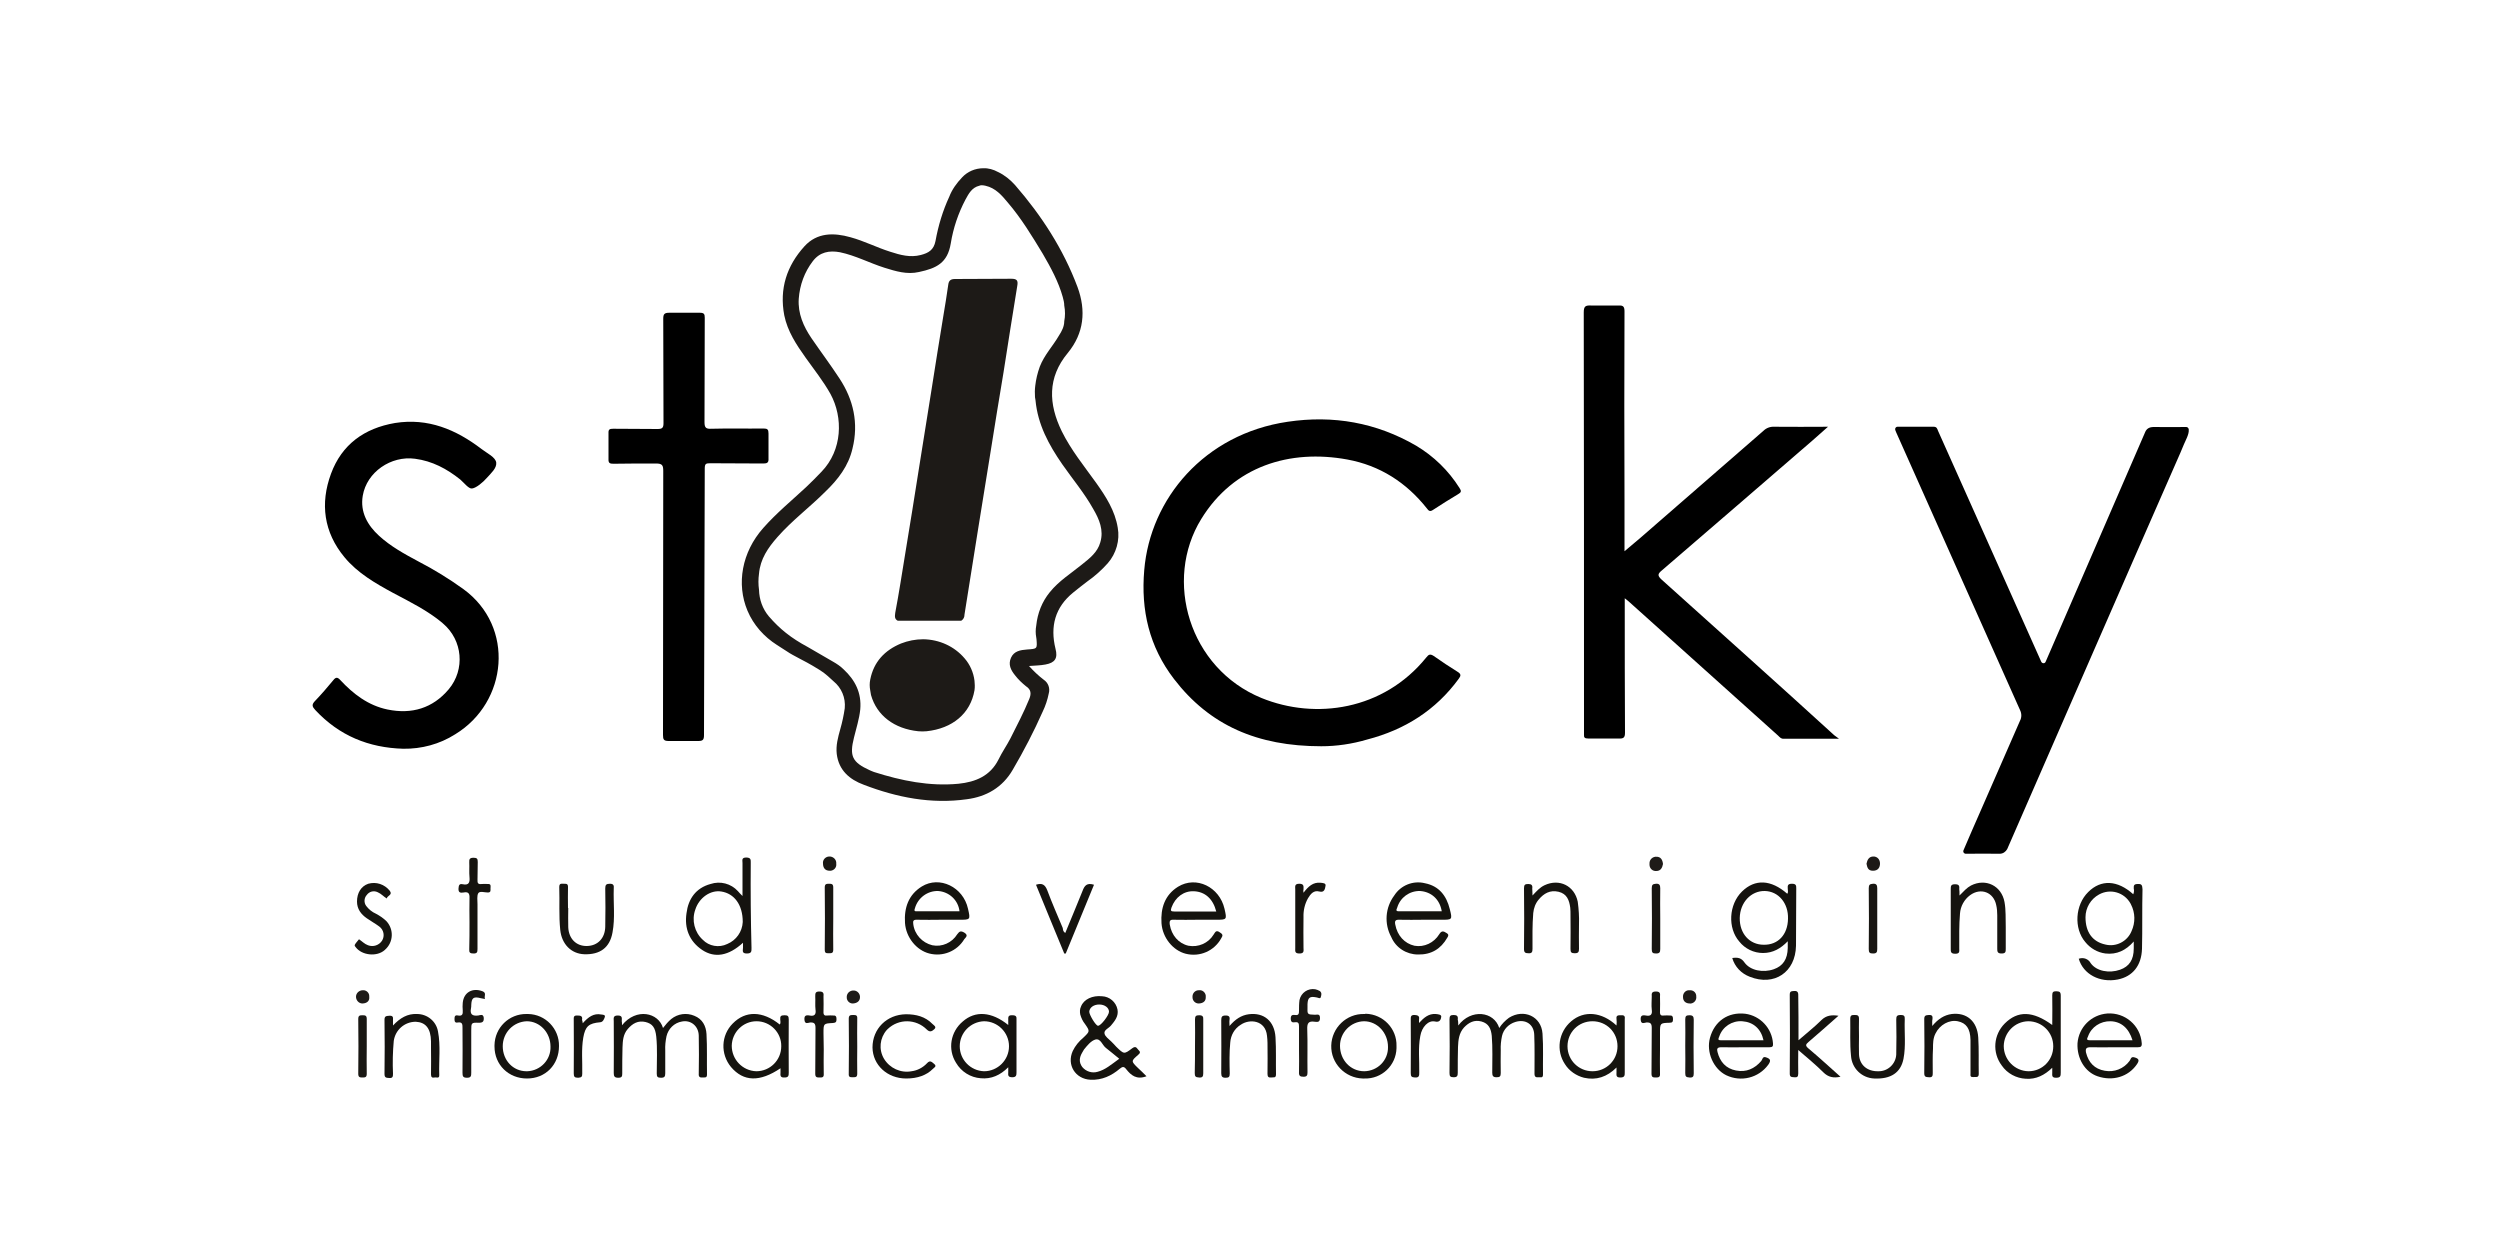
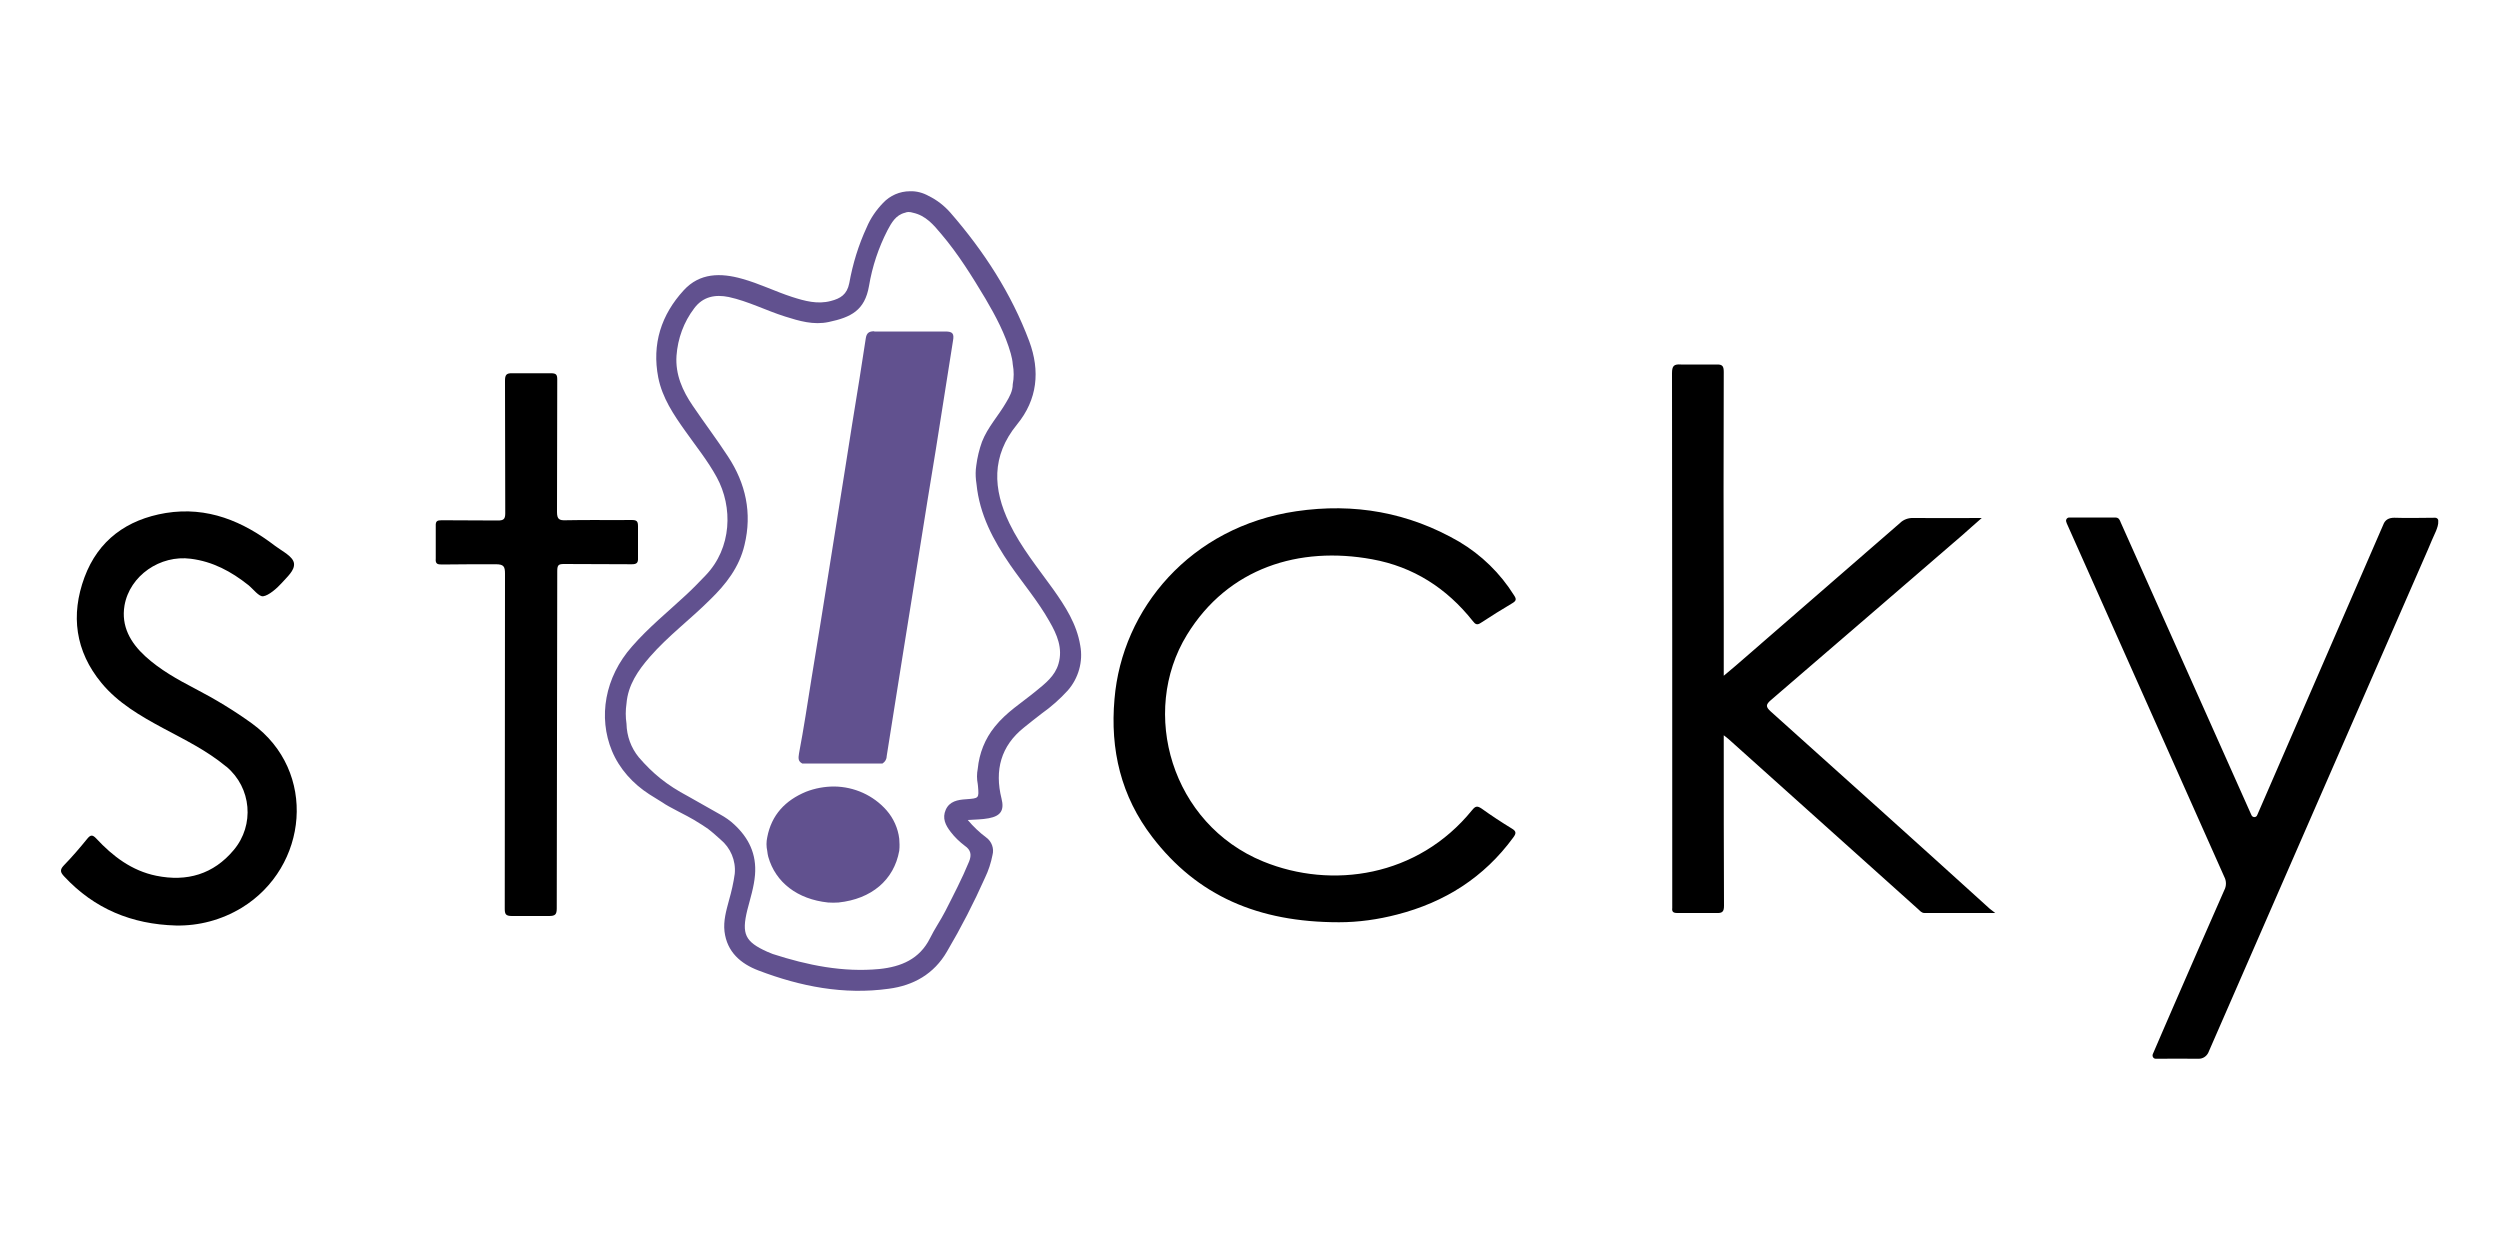
- <svg xmlns="http://www.w3.org/2000/svg" enable-background="new 0 0 1000 500" version="1.1" viewBox="0 0 1e3 500">
-   <path fill="#14120E" d="m716.8 353.5c-1.7 0-1.8 0.7-1.7 2 0 0.6 0.3 1.4-0.2 2-6.5-5.7-12.9-6-18.1-0.9-5.3 5.2-5.8 14.6-1.1 20 2.3 2.9 5.8 4.6 9.5 4.6 4 0 7.1-1.8 9.9-4.7v2.7c-0.1 4.5-1.9 7.2-5.6 8.5-4.3 1.5-9.4 0.5-11.7-2.7-1.3-1.9-2.7-2.1-4.9-1.8 1 3.5 3.6 6.2 7 7.5 9.8 3.9 18.3-1.8 18.5-12.4 0.1-7.7 0-15.3 0.1-22.9 0-1.1 0-1.9-1.7-1.9zm-11.3 24.4c-5.7 0-9.7-4.5-9.6-10.7s4.5-10.9 10-10.8 9.5 4.9 9.3 11.1c-0.1 6.4-4 10.5-9.7 10.4z" />
-   <path fill="#14130E" d="m855.1 353.6c-1.4 0-1.7 0.5-1.6 1.8 0.2 0.8 0.1 1.6-0.2 2.3-6.3-5.7-12.9-6-18-0.9-5.3 5.2-5.8 14.6-1.2 20 2 2.5 4.9 4.2 8.1 4.6 4.5 0.5 8.1-1.2 11.3-4.8v2.8c0 4.5-1.8 7.2-5.5 8.5-4.3 1.5-9.4 0.6-11.7-2.6-0.9-1.7-2.9-2.5-4.8-1.8 1.8 6.2 8.4 9.7 15.6 8.3 6-1.2 9.5-5.6 9.7-12.3 0.2-8 0-15.9 0.2-23.8-0.1-1.6-0.3-2.2-1.9-2.1zm-2.5 18.9c-1.7 4.1-6.2 6.4-10.5 5.3-5-1.1-7.9-4.8-7.9-10.9 0-3.8 2.1-7.3 5.4-9.1 4.5-2.5 10.1-0.9 12.6 3.6 0.1 0.1 0.1 0.3 0.2 0.4 1.7 3.3 1.8 7.2 0.2 10.7z" />
-   <path fill="#15130E" d="m455.2 427.2c-2.8-2.7-2.8-2.8 0-5.2 1-0.8 1-1.3 0.1-2.1-0.6-0.6-0.9-1.7-2.4-0.6-3.3 2.5-3.3 2.4-6.4-0.6-0.6-0.7-1.3-1.4-2-2.1-1-1-2.5-2-2.7-3.2-0.3-1.4 1.7-2.1 2.6-3.2 1.5-1.8 3.1-3.7 2.6-6.4-0.6-3-3.2-5.2-6.2-5.3-3.8-0.4-7.3 1.2-8.4 4.1-0.5 1-0.5 2.2-0.3 3.2 0.4 1.4 1 2.7 1.9 3.8 2 2.9 2 2.9-0.6 5.4-1.8 1.5-3.3 3.3-4.3 5.4-2.5 5.5 1 11.2 7.1 11.5 4.6 0.2 8.4-1.6 11.7-4.4 1.1-0.9 1.7-1 2.6 0.2 1.9 2.4 4.1 4.3 8.1 2.8-1.1-1.2-2.3-2.2-3.4-3.3zm-15.5-25.4c2.2 0 3.9 1.3 3.9 2.9 0 1.4-3.3 5.7-4.4 5.6-0.9 0-3.5-4.4-3.5-5.6 0.1-1.7 1.8-2.9 4-2.9zm-0.6 26.9c-2.3 0.7-4.7-0.1-6.2-1.9-1.4-1.9-1.2-3.8 0-5.8 0.3-0.4 0.4-0.8 0.7-1.2 1.3-1.6 2.8-3.5 4.6-4 2.1-0.5 2.7 2.3 4.2 3.4 1.7 1.3 3.3 2.7 5.3 4.3-3.3 2.4-5.6 4.4-8.6 5.2z" />
-   <path fill="#15130F" d="m300.3 345.2c0-1.3 0.1-2.1-1.7-2.2-2.1 0-1.6 1.1-1.6 2.2v13.2c-0.9-0.9-1.4-1.4-1.8-1.9-2.8-3.1-7.1-4.2-11-2.9-5.9 1.6-8.9 6-9.6 11.7-0.9 6 1.1 11.2 6.3 14.7 5 3.3 10.5 2.4 16.3-2.9v2c0 1-0.6 2.3 1.5 2.3 2 0 1.9-0.9 1.9-2.3-0.3-11.3-0.4-22.6-0.3-33.9zm-9.4 32.4c-3.3 1.6-7.3 0.9-9.8-1.7-3.3-3-4.5-7.8-3-12 1.5-4.8 6.1-8 10.4-7.3 5.2 0.8 8.6 5.3 8.6 12.2-0.2 3.9-2.6 7.3-6.2 8.8z" />
-   <path fill="#14130E" d="m583.3 410.2c5.1-6.8 14.3-5.7 16.4 1 1-1.6 2.4-3 3.9-4.1 5.9-3.7 12.9-0.6 13.4 6.3 0.4 5.5 0.1 11 0.2 16.4 0 1.6-1 1-1.8 1.1-1 0.1-1.6-0.1-1.6-1.4 0-5.2 0.1-10.3-0.1-15.5-0.1-4.3-3.5-6.5-7.6-5.2-2.6 0.8-4.7 2.9-5.3 5.6-0.4 1.9-0.6 3.8-0.5 5.7 0 3-0.1 6 0 9.1 0 1.4-0.4 1.7-1.7 1.7s-1.7-0.5-1.7-1.8c0-4.9 0.2-9.9-0.2-14.8-0.3-2.8-1.2-4.9-4.1-5.7s-5.1 0.4-7 2.4c-2 2.2-2.3 5-2.4 7.8-0.1 3.4-0.1 6.8-0.1 10.3 0 1.2-0.2 1.8-1.6 1.8s-1.7-0.4-1.7-1.7c0.1-7.1 0.1-14.3 0-21.5 0-1.4 0.4-1.7 1.7-1.7s1.8 0.5 1.6 1.8c0.2 0.8 0.2 1.6 0.2 2.4z" />
-   <path fill="#14130E" d="m248.8 410.1c5.7-7.1 14.6-5.1 16.4 1.1 1-1.3 2.1-2.6 3.3-3.6 2.6-2.1 6.1-2.6 9.2-1.3 3.3 1.3 4.7 4.1 4.9 7.3 0.3 5.4 0.1 10.8 0.2 16.2 0 1.5-0.9 1.1-1.7 1.2-1.2 0.1-1.7-0.3-1.6-1.5 0.1-5.1 0.1-10.2 0-15.3-0.1-3.8-3.2-6.3-6.7-5.6-3.1 0.5-5.5 2.9-6.2 5.9-0.4 1.9-0.6 3.8-0.5 5.7v9.1c0 1.3-0.3 1.8-1.7 1.8s-1.7-0.4-1.7-1.7c0-4.9 0.3-9.9-0.2-14.8-0.4-3.6-1.5-5.1-4.3-5.8-3-0.7-5.2 0.6-7.1 2.8s-2 4.8-2.1 7.4c-0.1 3.4-0.1 6.8-0.1 10.3 0 1.2-0.1 1.8-1.6 1.8s-1.8-0.6-1.8-1.9c0.1-6.9 0-13.8 0-20.7 0-1.1-0.4-2.3 1.6-2.3s1.6 1.1 1.6 2.3c0.1 0.3 0.1 0.7 0.1 1.6z" />
-   <path fill="#14130E" d="m469.6 367.9c3.1 0.1 6.2 0 9.3 0h7.4c4.5 0 4.5 0 3.5-4.4-2-8.7-11.3-13.3-18.6-8.8-5.3 3.3-7 8.6-6.6 14.6 0.4 5.8 4.6 10.9 9.7 12.2 5.6 1.4 11.4-1.1 14.2-6.2 0.6-1 0.8-1.5-0.5-2.3-1.6-1.2-1.9-0.1-2.6 0.9-2.1 3.4-6.1 5.1-10 4.4-4-0.9-6.8-4.2-7.5-8.5-0.2-1.6 0.2-2 1.7-1.9zm-1-4.9c1.5-4.1 4.9-6.7 9-6.5 4.4 0.2 7.6 3 8.9 8.1h-16.8c-1.5 0-1.5-0.4-1.1-1.6z" />
-   <path fill="#14130E" d="m559.9 367.9c3.1 0.1 6.2 0 9.3 0h7.4c4.3 0 4.4 0 3.3-4.3-1.3-5.3-4.3-9.2-9.9-10.3-4.7-1.2-9.7 0.8-12.3 4.9-3.6 4.8-4.1 11.3-1.2 16.6 1.8 4.3 6.1 7 10.7 7 5.3 0.1 9.1-2.2 11.7-6.7 0.5-0.8 0.7-1.3-0.3-1.9-1.2-0.8-2-1-2.9 0.5-2.1 3.4-6 5.3-9.9 4.6-4-0.9-6.9-4.1-7.7-8.5-0.3-1.5 0.1-2 1.8-1.9zm-1-4.9c1.2-4 4.9-6.7 9.1-6.6 4.5 0.3 7.9 3.3 8.7 8.1h-16.8c-1.6 0.1-1.5-0.4-1-1.5z" />
-   <path fill="#14130E" d="m367 367.9c3.1 0.1 6.2 0 9.3 0h7.4c4.5 0 4.5 0 3.5-4.4-1.9-8.7-11.4-13.3-18.5-8.9-5.3 3.3-7.1 8.5-6.7 14.6 0.4 5.8 4.6 10.9 9.7 12.2 5.4 1.4 11.1-0.9 14-5.7 0.5-0.7 1.8-1.5 0.1-2.6-1.5-0.9-2-0.6-2.9 0.6-2.1 3.4-6.1 5.2-10 4.4-4-1-7.1-4.3-7.6-8.5-0.2-1.3 0.1-1.8 1.7-1.7zm-1-4.7c1.2-4.1 5-6.9 9.2-6.8 4.5 0.3 8.1 3.7 8.6 8.1h-16.9c-1.2 0.1-1.3-0.2-0.9-1.3z" />
-   <path fill="#15130F" d="m822.5 396.5c-1.2 0-1.6 0.3-1.6 1.6 0.1 3.9 0 7.9 0 11.9-7.8-5.7-13.8-5.8-19-0.6-4.5 4.5-5.1 11.6-1.2 16.8 2.2 3.2 5.8 5.1 9.6 5.3 4.1 0.3 7.5-1.4 10.6-4.4v1.9c0 1.1-0.3 2.1 1.5 2.1s1.9-0.7 1.9-2.1v-30.7c0-1.7-0.6-1.7-1.8-1.8zm-11.1 32c-5.5-0.1-9.9-4.6-9.9-10.1 0.1-5.4 4.4-9.8 9.8-9.9 5.5 0 10 4.4 10 10s-4.4 10-9.9 10z" />
-   <path fill="#15140F" d="m313.8 406.1c-1.5 0-1.8 0.4-1.7 1.7 0 0.6 0.3 1.4-0.2 2-6.9-5.5-13.7-5.6-18.8-0.4-4.7 4.7-5 12.2-0.7 17.4 5 5.9 11.5 6.1 19.8 0.5v1.7c-0.1 1.2-0.1 2.1 1.6 2 1.6 0 1.7-0.7 1.7-2 0-7.1-0.1-14.2 0-21.2 0-1.4-0.4-1.7-1.7-1.7zm-11.3 22.4c-5.5-0.2-9.8-4.7-9.8-10.2 0.1-5.4 4.5-9.8 9.9-9.8 5.5 0 10 4.5 9.9 10 0 5.6-4.5 10-10 10z" />
-   <path fill="#15130F" d="m404.9 406.1c-1.8-0.1-1.6 0.9-1.6 2v1.9c-6.7-5.4-13.2-5.8-18.2-1.4-4.9 4.1-6.1 11.1-2.7 16.5 2.1 3.6 5.8 5.9 9.9 6.2 4.2 0.4 7.8-1.2 11-4.4v2c-0.1 1.2-0.1 2 1.6 2 1.6 0 1.7-0.8 1.7-2v-21c0.1-1.3-0.2-1.8-1.7-1.8zm-11.3 22.4c-5.4-0.2-9.7-4.6-9.7-10s4.3-9.8 9.7-10c5.5 0 10 4.5 10 10s-4.5 10-10 10z" />
-   <path fill="#15140F" d="m648.3 406.1c-1 0-1.9 0-1.7 1.4 0.1 0.9 0.1 1.8 0 2.7-5.9-5.5-13-6.1-18.1-1.7-5.1 4.3-6.2 11.7-2.5 17.2 1.7 2.7 4.5 4.6 7.6 5.4 4.9 1.1 9.2-0.3 13-4.1v1.9c0 1.1-0.3 2.1 1.5 2.1s1.8-0.8 1.8-2.1v-21.3c0.2-1.3-0.4-1.6-1.6-1.5zm-11.3 22.4c-5.5 0-10-4.4-10-10s4.4-10 10-10 10 4.4 10 10-4.5 10-10 10z" />
-   <path fill="#14130E" d="m836.3 418.9c3.1 0.1 6.2 0 9.3 0s6.4 0 9.5 0c1.1 0 1.7-0.2 1.6-1.6-0.5-7.1-6.7-12.4-13.8-11.9-6.4 0.5-11.4 5.5-11.9 11.9-0.3 6.1 3 11.5 8 13.2 6.1 2.1 12.3 0.2 15.7-4.7 1.2-1.7 0.9-2.4-1.1-2.9-1.3-0.3-1.3 0.9-1.8 1.5-2.3 3.1-6.1 4.6-9.9 3.9-4.1-0.7-6.5-3.3-7.5-7.3-0.3-1.7 0.2-2.1 1.9-2.1zm-1.1-4.3c1.3-3.8 5-6.2 9-6.1 4.2 0.1 7.3 2.7 8.8 7.6h-17c-1.6 0-1.2-0.6-0.8-1.5z" />
-   <path fill="#14130E" d="m688.5 418.9c3.2 0.1 6.4 0 9.5 0s6.5 0 9.8 0c1.2 0 1.5-0.4 1.4-1.5-0.4-6.1-5.1-11.1-11.1-11.9-6.9-0.8-12.3 3-14.1 9.6-1.6 5.8 1.4 12.5 6.5 15 5.9 2.8 12.9 1.1 16.8-4.2 1.2-1.7 0.9-2.4-1-3-1.3-0.4-1.3 0.9-1.8 1.5-2.7 3.1-6 4.6-10.1 3.8s-6.4-3.5-7.4-7.4c-0.3-1.2-0.2-1.9 1.5-1.9zm-0.8-4.3c1.3-3.9 5.1-6.4 9.2-6.1 4.4 0.3 7.5 3 8.5 7.6h-17.1c-1.4 0-0.9-0.7-0.6-1.5z" />
-   <path fill="#15130F" d="m783.8 358.2c1.7-1.7 2.9-3.1 4.6-4 5.9-3 12.2 0.1 13.4 6.6 0.6 3.3 0.4 6.6 0.5 10v8.6c0 1.3 0 2-1.7 2s-1.7-0.9-1.7-2v-13.3c0-1.3-0.1-2.7-0.4-4-1-5.2-6.2-7.2-10.5-4-2.3 1.7-3.8 4.4-4 7.3-0.4 4.7-0.3 9.4-0.3 14 0 1.1 0.3 2.1-1.6 2.1s-1.8-0.9-1.8-2.2v-23.6c0-1.2 0-2 1.7-2s1.8 0.7 1.7 2c0.1 0.5 0.1 1.2 0.1 2.5z" />
-   <path fill="#15130F" d="m613 358.2c1.7-1.8 2.9-3.2 4.8-4.1 5.9-2.8 12 0.2 13.3 6.6 0.4 3 0.6 6 0.5 9 0 3.3-0.1 6.5 0 9.8 0 1.3-0.3 1.8-1.7 1.8s-1.7-0.4-1.7-1.7c0.1-4.5 0-9.1 0-13.6 0-1 0-1.9-0.1-2.9-0.4-3-1.3-5.6-4.7-6.4s-5.9 0.7-7.9 3.1c-1.3 1.5-2 3.4-2.2 5.4-0.4 4.8-0.3 9.5-0.3 14.3 0 1.2-0.2 1.9-1.6 1.8-1.3 0-1.8-0.3-1.8-1.7 0.1-8.1 0.1-16.2 0-24.3 0-1.4 0.4-1.7 1.7-1.7s1.8 0.5 1.6 1.8c0 0.7 0.1 1.5 0.1 2.8z" />
-   <path fill="#15130F" d="m719.4 416.1c3.3-2.9 6.4-5.3 9.1-8 2-2 4.2-2.2 6.9-1.8-4.1 3.6-8 7.1-12 10.5-1.2 1-1.3 1.5 0 2.6 4.3 3.6 8.4 7.4 12.8 11.3-2.8 0.6-4.9 0.2-6.9-1.8-3-3-6.3-5.7-10-8.9 0 3.5-0.1 6.5 0 9.4 0 1.4-0.5 1.6-1.6 1.5s-1.8 0-1.8-1.5c0.1-10.5 0.1-21 0-31.5 0-1.5 0.7-1.4 1.7-1.5s1.7 0.2 1.7 1.5c0.1 6 0.1 11.7 0.1 18.2z" />
-   <path fill="#15130F" d="m545.7 405.6c-7.1-0.2-13 5.5-13.2 12.6s5.5 13 12.6 13.2h0.7c6.9 0.2 12.6-5.2 12.8-12.1v-0.9c0.2-6.9-5.3-12.7-12.3-12.9-0.2 0.1-0.4 0.1-0.6 0.1zm0 22.9c-5.5 0-9.7-4.5-9.7-10.2 0-5.3 4.3-9.7 9.6-9.8 5.3 0 9.6 4.6 9.6 10.3 0.1 5.3-4.1 9.6-9.5 9.7 0.1 0 0.1 0 0 0z" />
-   <path fill="#15130F" d="m210.6 405.6c-7-0.1-12.7 5.5-12.8 12.5v0.5c0 7.3 5.6 12.8 13 12.8s12.8-5.5 12.8-13c0.1-6.9-5.4-12.7-12.4-12.8h-0.6zm0 22.9c-5.4 0-9.5-4.4-9.5-10 0-5.4 4.2-9.8 9.6-10 5.3 0 9.5 4.6 9.5 10.1 0.2 5.3-4 9.7-9.3 9.9h-0.3z" />
-   <path fill="#161410" d="m227.3 363.3c0 2.5-0.1 5.1 0 7.6 0.2 4.6 3.2 7.6 7.5 7.5s7.2-3.1 7.3-7.7c0.1-5.1 0.1-10.2 0-15.3 0-1.5 0.4-1.9 1.9-1.9s1.6 0.8 1.5 1.9c-0.2 5.9 0.6 11.8-0.5 17.6-1.1 6.1-5 8.9-11.3 8.7-5.2-0.2-9-4-9.6-9.7s-0.2-11.4-0.4-17.2c0-1.6 0.9-1.3 1.9-1.3s1.6 0 1.6 1.3c-0.1 2.8 0 5.6 0 8.4h0.1v0.1z" />
-   <path fill="#15130F" d="m491.8 410.4c2.3-2.7 4.7-4.3 7.7-4.7 6-0.8 10.3 2.7 10.7 9.2 0.3 4.9 0.1 9.9 0.2 14.8 0 1.7-1 1.1-1.9 1.3-1.1 0.1-1.5-0.3-1.5-1.4 0.1-4.1 0-8.3 0-12.4 0-1-0.1-1.9-0.2-2.9-0.6-6.2-6.9-6.9-10.5-4.4-2.5 1.5-4 4.2-4.2 7.1-0.4 4.1-0.3 8.3-0.2 12.4 0 1.4-0.4 1.7-1.7 1.7s-1.7-0.5-1.7-1.8c0-7.1 0.1-14.1 0-21.2 0-1.4 0.3-1.9 1.8-1.9s1.7 0.7 1.5 1.9c-0.1 0.4 0 1 0 2.3z" />
-   <path fill="#15130F" d="m157.2 410.2c2.8-3 5.8-4.8 9.6-4.6 4.1 0 7.7 2.9 8.4 7 1.1 5.7 0.3 11.6 0.5 17.4 0.1 1.6-1.2 0.8-1.9 1-0.9 0.2-1.4-0.1-1.4-1.2 0.1-3.6 0-7.1 0-10.7v-2.6c-0.1-5.1-2.1-7.6-6.1-7.8-4.5 0-8.2 3.3-8.8 7.7-0.4 4.4-0.5 8.7-0.3 13.1 0 1.1-0.1 1.8-1.5 1.7-1.1-0.1-1.9 0-1.9-1.6 0.1-7.2 0.1-14.5 0-21.7 0-1.5 0.7-1.5 1.9-1.6 1.4-0.1 1.6 0.5 1.5 1.6v2.3z" />
-   <path fill="#15130F" d="m772.9 410.4c2.3-2.8 4.8-4.4 7.8-4.8 6-0.7 10.2 2.9 10.6 9.4 0.3 4.8 0.1 9.7 0.2 14.5 0 1.4-0.7 1.3-1.6 1.3s-1.9 0.3-1.7-1.2v-1.4-12.2c-0.1-4.6-1.7-6.8-5.1-7.5s-7.2 1.4-8.9 4.9c-1 1.9-1 4-1 6-0.2 3.3-0.1 6.5-0.1 9.8 0 1.1-0.1 1.8-1.5 1.7-1.1-0.1-1.9 0-1.9-1.6 0.1-7.2 0.1-14.5 0-21.7 0-1.5 0.7-1.5 1.8-1.6 1.4-0.1 1.6 0.5 1.5 1.6-0.2 0.8-0.1 1.5-0.1 2.8z" />
-   <path fill="#161410" d="m743.6 414.7c0 2.4-0.1 4.8 0 7.1 0.2 4.2 3.3 6.8 7.7 6.7 3.8 0.1 7-2.9 7.2-6.7v-0.3c0.1-4.5 0.1-9 0-13.6 0-1.4 0.2-1.9 1.8-1.9s1.6 0.6 1.6 1.8c-0.2 5.2 0.5 10.5-0.5 15.7-1.1 5.6-5.1 8.2-11.7 7.9-5-0.2-9-4.1-9.3-9.1-0.5-4.9-0.2-9.8-0.3-14.8 0-1.5 0.7-1.5 1.7-1.5s1.8 0 1.8 1.5c-0.1 2.4 0 4.8 0 7.2z" />
-   <path fill="#15130F" d="m362.5 431.4c-7.6 0-13.4-5.4-13.5-12.4 0-7.5 5.7-13.2 13.4-13.3 4 0 7.7 0.9 10.6 3.9 0.5 0.5 1.7 1.1 0.8 2-0.8 0.7-1.7 1.6-3.1 0.2-4.3-4.3-11.2-4.4-15.6-0.2l-0.4 0.4c-2.8 3.2-3.3 7.8-1.1 11.5 2.3 3.8 6.7 5.8 11 5 2.4-0.3 4.6-1.5 6.2-3.2 1.3-1.5 2.1-0.3 2.9 0.3 1.2 1-0.2 1.5-0.6 2-2.5 2.5-6.1 3.8-10.6 3.8z" />
-   <path fill="#15130F" d="m426.1 373.2c2.3-5.7 4.7-11.2 6.9-16.8 0.8-2.2 1.8-3.4 4.6-2.5-3.8 9.2-7.5 18.3-11.3 27.5h-0.6c-3.8-9.1-7.5-18.3-11.3-27.5 2.4-0.8 3.6-0.1 4.5 2.2 1.9 5.1 4.1 10.1 6.2 15.1 0.1 0.7 0.1 1.4 1 2z" />
-   <path fill="#15140F" d="m143.6 375.7c1.2 0.8 2.2 1.9 3.6 2.4 2.1 0.8 4.4 0 5.6-1.8 1.2-1.9 0.7-4.4-1.1-5.7-1.6-1.2-3.3-2.1-5-3.3-2.3-1.6-3.9-3.7-3.9-6.7 0-3.4 1.6-6.1 4.5-7.1 3.2-0.9 6.5 0.2 8.6 2.8 1.3 1.7-1 1.9-1.2 3.1-1.3-0.8-2.2-1.9-3.6-2.5-1.6-0.8-3.4-0.3-4.4 1.1-1.1 1.2-1.2 3.1-0.2 4.4s2.3 2.4 3.9 3.1c1.5 0.8 3 1.8 4.2 3 3 3.3 2.8 8.4-0.6 11.4l-0.1 0.1c-3.1 2.8-9.1 2.2-11.6-1.1-0.7-0.8-0.7-0.8 1.3-3.2z" />
-   <path fill="#191713" d="m519.6 419.8v-9.1c0-1.2-0.1-2-1.6-1.8-1.1 0.2-1.7-0.1-1.7-1.5 0-1.5 0.8-1.5 1.8-1.4 1.4 0.2 1.5-0.6 1.5-1.7 0-1.4 0-2.9 0.2-4.3 0.6-2.9 3.4-4.8 6.3-4.3 0.6 0.1 1.2 0.4 1.8 0.7 1 0.7 0.6 1.8 0.4 2.5s-1 0.2-1.5 0.1c-2.8-0.6-3.7-0.1-3.8 2.7v1c-0.1 3.1-0.1 3.1 3 3.2 0.9 0 2-0.5 2 1.3s-1.1 1.6-2.1 1.5c-2.5-0.4-3.1 0.6-3 3 0.2 5.7 0 11.4 0.1 17.2 0 1.2-0.2 1.8-1.6 1.8s-1.9-0.4-1.8-1.9c0.1-2.8 0-5.9 0-9z" />
-   <path fill="#191613" d="m194 399.6c-0.7-0.1-1.2-0.2-1.6-0.3-3-0.8-3.8-0.2-3.9 2.8 0 0.4 0 0.8-0.1 1.2-0.5 2.4 0.5 3.2 2.9 2.9 0.7-0.1 2-0.8 2.2 0.9 0.1 1.5-0.4 2-1.9 2-3.1-0.1-3.1 0-3.1 3.1v16.9c0 1.3-0.1 2-1.7 2s-1.8-0.6-1.8-2c0.1-6 0-11.9 0-17.9 0-1.4 0-2.5-1.9-2.2-1 0.2-1.3-0.3-1.3-1.3s0.1-1.8 1.4-1.5c1.7 0.3 2-0.5 1.9-2-0.1-1-0.1-2.1 0-3.1 0.4-4.2 3.9-6.1 7.9-4.6 1.8 0.7 0.5 2 1 3.1z" />
-   <path fill="#15130E" d="m187.8 368.9c0-3.2-0.1-6.4 0-9.5 0.1-2-0.4-2.8-2.4-2.4-1.2 0.2-2.1 0.1-2-1.6 0.1-1.3 0.3-2 1.7-1.7 2.4 0.5 2.9-0.7 2.7-2.8-0.2-2 0-4-0.1-6-0.1-1.3 0.3-1.8 1.7-1.8s1.7 0.4 1.7 1.7c-0.1 2.4 0 4.8-0.1 7.1-0.1 1.4 0.3 1.9 1.7 1.7 0.8-0.1 1.6 0 2.4 0 1.5-0.1 1.1 1 1.1 1.8s0.2 1.6-1.1 1.6-3.2-0.7-3.8 0.3-0.3 2.9-0.3 4.4v17.9c0 1.3-0.2 1.8-1.6 1.8s-1.8-0.4-1.7-1.7c0.1-3.7 0.1-7.2 0.1-10.8z" />
-   <path fill="#15130E" d="m329.5 419.7c0 3.3-0.1 6.5 0 9.8 0.1 1.5-0.6 1.5-1.7 1.5s-1.7-0.1-1.7-1.5c0.1-6.1 0-12.2 0.1-18.3 0-1.8-0.5-2.3-2.2-2.2-0.7 0.1-2 0.8-2.2-0.9s0.4-2.2 2-1.9c2 0.4 2.7-0.4 2.4-2.4-0.2-1.7 0-3.5-0.1-5.2 0-1.3 0-2 1.7-2s1.7 0.9 1.6 2c0 2 0.1 4 0 6-0.1 1.4 0.4 1.8 1.7 1.6 0.7-0.1 1.4 0 2.1 0 1-0.1 1.4 0.3 1.4 1.4s-0.2 1.5-1.4 1.6c-3.8 0.2-3.8 0.2-3.8 4l0.1 6.5z" />
-   <path fill="#15130E" d="m664 419.7c0 3.3-0.1 6.5 0 9.8 0.1 1.4-0.6 1.5-1.7 1.5s-1.7-0.1-1.7-1.5c0.1-6.1 0-12.2 0.1-18.3 0-1.8-0.5-2.3-2.2-2.2-0.7 0.1-2 0.8-2.2-0.9s0.4-2.2 2-1.9c2 0.4 2.7-0.4 2.4-2.4-0.2-1.7 0-3.5 0-5.2-0.1-1.3 0-2 1.7-2s1.7 0.9 1.6 2c0 2 0.1 4 0 6-0.1 1.4 0.4 1.8 1.7 1.6 0.7-0.1 1.4 0 2.1 0 1-0.1 1.4 0.3 1.4 1.4s-0.2 1.5-1.4 1.5c-3.8 0.1-3.8 0.2-3.8 4v6.6z" />
-   <path fill="#15130E" d="m521.4 357.1c1.9-2.5 3.8-4.3 6.8-4 0.9 0.1 2.3 0.1 2 1.3-0.2 0.9-0.3 2.8-2.5 2.2s-3.5 1-4.5 2.7c-1.3 2.3-1.9 4.9-1.8 7.6-0.1 4 0 8.1 0 12.2 0 1.1 0.4 2.3-1.6 2.3s-1.7-1-1.7-2.2v-23.4c0-1.1-0.4-2.3 1.6-2.3s1.7 1.1 1.7 2.3c-0.1 0.3-0.1 0.6 0 1.3z" />
-   <path fill="#15130F" d="m233.1 409.3c2.2-2.5 4.4-4.1 7.4-3.5 0.5 0.1 1.8 0 1.4 1.1-0.3 0.8-0.7 1.9-1.8 2-4.6 0.4-6 1.6-6.8 6.2-0.8 4.7-0.3 9.5-0.4 14.3 0 1.2-0.2 1.6-1.6 1.7-1.5 0-1.8-0.4-1.8-1.8 0.1-7.1 0-14.1 0-21.2 0-1.1-0.2-2 1.5-1.9 1.4 0 2.1 0.3 1.8 1.8 0.2 0.3 0.2 0.8 0.3 1.3z" />
-   <path fill="#15130F" d="m567.6 409.2c2-2.2 3.9-3.8 6.7-3.6 0.9 0.1 2.3 0.2 2.2 1.1s-0.5 2.4-2.5 1.9c-2.6-0.6-5.3 2.1-5.9 5.9-0.9 4.8-0.3 9.6-0.4 14.5 0 1.2 0 2.1-1.7 2-1.4-0.1-1.7-0.4-1.7-1.8 0.1-7.1 0-14.1 0-21.2 0-1.2-0.1-2.1 1.6-2s1.9 0.7 1.7 2v1.2z" />
-   <path fill="#181612" d="m333.3 367.4c0 4.1-0.1 8.3 0 12.4 0 1.4-0.5 1.5-1.7 1.5s-1.7 0-1.7-1.5c0.1-8.2 0.1-16.5 0-24.8 0-1.4 0.6-1.5 1.7-1.5s1.7 0.1 1.7 1.5v12.4z" />
-   <path fill="#181612" d="m750.9 367.5v12.1c0 1.3-0.3 1.8-1.7 1.8s-1.7-0.4-1.7-1.8c0.1-8.1 0.1-16.2 0-24.3 0-1.4 0.4-1.7 1.7-1.8s1.7 0.5 1.7 1.8v12.2z" />
-   <path fill="#181612" d="m664.1 367.5v12.1c0 1.3-0.3 1.8-1.7 1.8s-1.7-0.4-1.7-1.8c0.1-8.1 0.1-16.2 0-24.3 0-1.4 0.4-1.7 1.7-1.8s1.7 0.5 1.7 1.8c-0.1 4.1 0 8.1 0 12.2z" />
-   <path fill="#191713" d="m146.7 418.5c0 3.6-0.1 7.3 0 11 0 1.4-0.6 1.5-1.7 1.5s-1.7-0.1-1.7-1.5c0.1-7.3 0.1-14.6 0-21.9 0-1.4 0.6-1.5 1.7-1.5s1.7 0.1 1.7 1.5v10.9z" />
-   <path fill="#191713" d="m342.9 418.7c0 3.6-0.1 7.1 0 10.7 0 1.4-0.5 1.5-1.7 1.5s-1.8 0-1.7-1.5c0.1-7.3 0.1-14.6 0-21.9 0-1.4 0.6-1.5 1.7-1.5s1.8 0 1.7 1.5c-0.1 3.8 0 7.5 0 11.2z" />
-   <path fill="#191713" d="m478 418.3c0-3.5 0.1-7 0-10.5 0-1.4 0.4-1.7 1.7-1.7s1.7 0.5 1.6 1.8v21.4c0 1.3-0.3 1.8-1.7 1.7s-1.7-0.4-1.7-1.8c0.1-3.6 0.1-7.3 0.1-10.9z" />
-   <path fill="#191713" d="m674.1 418.3c0-3.5 0.1-7 0-10.5 0-1.4 0.4-1.7 1.7-1.7s1.7 0.5 1.7 1.8c-0.1 7.1-0.1 14.3 0 21.4 0 1.3-0.3 1.8-1.7 1.7s-1.7-0.4-1.7-1.8c0.1-3.6 0-7.3 0-10.9z" />
-   <path fill="#1E1B18" d="m665.2 345.6c-0.3 1.5-0.9 2.8-2.7 2.8-1.4 0.1-2.6-0.9-2.7-2.4v-0.5c-0.1-1.4 0.9-2.6 2.3-2.8h0.3c1.9-0.1 2.6 1.2 2.8 2.9z" />
-   <path fill="#1C1916" d="m746.6 345.5c0.3-1.5 0.9-2.8 2.6-2.9s2.8 1.2 2.8 2.8-0.8 2.9-2.8 2.9-2.3-1.3-2.6-2.8z" />
-   <path fill="#1A1814" d="m331.6 342.6c1.5-0.1 2.8 1 2.9 2.4v0.5c0.2 1.4-0.8 2.6-2.2 2.8h-0.4c-1.9 0-2.7-1.2-2.7-2.9-0.2-1.4 0.9-2.7 2.4-2.8-0.1 0-0.1 0 0 0z" />
-   <path fill="#1D1B18" d="m341.1 401.4c-1.4 0-2.5-1.2-2.4-2.6v-0.2c0.1-1.5 1.4-2.5 2.9-2.4 1.4 0.1 2.4 1.3 2.4 2.6 0 1.6-1.1 2.5-2.9 2.6z" />
-   <path fill="#1D1A17" d="m479.5 401.4c-1.4 0-2.5-1.1-2.5-2.5v-0.3c0-1.3 1-2.4 2.3-2.5h0.3c1.3-0.2 2.5 0.8 2.7 2.1v0.5c0.1 1.7-0.9 2.6-2.8 2.7z" />
-   <path fill="#1D1A17" d="m676 401.4c-1.7 0-2.8-0.9-2.8-2.6-0.1-1.4 0.9-2.6 2.2-2.7h0.5c1.3-0.1 2.5 0.8 2.6 2.2v0.3c0.2 1.4-0.8 2.6-2.1 2.8h-0.4z" />
-   <path fill="#1D1A17" d="m145 401.4c-1.5 0-2.6-1.3-2.6-2.7 0-1.5 1.3-2.6 2.7-2.6h0.1c1.3-0.1 2.5 1 2.5 2.3v0.3c0.2 1.6-0.8 2.6-2.7 2.7z" />
-   <path d="m858 173c0.6-1.6 1.8-2.2 3.5-2.2 4.4 0.1 8.6 0 13 0 0.5 0 0.9 0.4 1 0.9v0.1c0.1 1.1-0.3 2.2-0.7 3.2-0.9 2-1.6 3.5-2.6 6-23.2 52.8-46.2 105.7-69.3 158.6-0.6 1.1-1.7 1.9-3 1.9-4.4-0.1-8.9 0-13.6 0-0.7 0-1.2-0.7-0.9-1.4 2.2-5.2 4.4-10.2 6.6-15.2 5.3-12.2 10.7-24.4 16-36.6 0.7-1.3 0.7-2.9 0-4.3-16.5-37-33-74-49.5-111-0.1-0.3-0.3-0.7-0.4-1-0.2-0.6 0.2-1.3 0.9-1.3h14.5c1.2 0 1.4 0.8 1.7 1.6l27.5 61.5 13.8 30.9c0.4 0.8 1.5 0.8 1.8-0.1l39.7-91.6z" />
-   <path d="m735.6 295.5h-22.3c-0.9 0-1.5-0.7-2-1.2l-59.8-53.7c-0.4-0.3-0.8-0.6-1.6-1.3v2.9c0 17 0 33.9 0.1 50.9 0 1.9-0.6 2.4-2.4 2.3h-12.4c-1.3 0-1.7-0.4-1.6-1.6v-1.2c0-55.9 0-111.7-0.1-167.6 0-2.4 0.6-2.9 2.8-2.8h11.2c1.9-0.1 2.3 0.6 2.3 2.4-0.1 25-0.1 50 0 75.1v20.8c2.4-2 4.4-3.7 6.4-5.4 16.4-14.3 32.8-28.5 49.2-42.8 1.1-1.1 2.7-1.7 4.3-1.6 7 0.1 14 0 21.5 0-2.3 2-4.2 3.7-6.1 5.4-20.1 17.4-40.2 34.7-60.4 52.1-1.7 1.4-1.7 2.1-0.1 3.6 23 20.7 46.2 41.4 69.1 62.3l1.9 1.4z" />
-   <path d="m528.5 298.5c-25.6 0-44.7-8.4-58.9-26.9-9.9-12.9-13.3-27.5-11.9-43.6 2.4-28.5 24-54.4 57.4-59.3 18.2-2.7 35.4 0.3 51.4 9.6 7 4.2 12.9 9.9 17.3 16.9 0.8 1.2 0.8 1.7-0.6 2.5-3.3 2-6.6 4-9.9 6.2-1.3 0.9-1.8 0.5-2.6-0.6-8.2-10.3-18.7-17.1-31.8-19.5-22.9-4.2-45.4 2.6-58.4 23.8-15.1 24.5-4.9 59.7 24.1 71.6 21.6 8.8 48.8 4.9 65.9-16.2 1-1.3 1.6-1.5 3-0.6 3.1 2.2 6.3 4.3 9.5 6.3 1.5 0.9 1.4 1.6 0.5 2.8-9.2 12.6-21.6 20.4-36.6 24.3-6.1 1.8-12.3 2.7-18.4 2.7z" />
-   <path d="m161.3 299.5c-13.8-0.4-25.6-5.2-35.2-15.5-1.2-1.3-1.5-2.1-0.2-3.5 2.6-2.7 5-5.5 7.4-8.4 1-1.3 1.7-1.3 2.8-0.1 5.2 5.6 11.2 10.2 18.9 11.8 9.7 2 18.1-0.5 24.5-8.1 6.6-7.9 5.6-19.6-2.3-26.3-0.1-0.1-0.2-0.1-0.2-0.2-6-5-12.9-8.4-19.7-12-7.2-3.9-14.3-8-19.5-14.3-8.3-10-9.8-21.5-5.4-33.4 4.3-11.7 13.3-18.2 25.6-20.3 13.2-2.1 24.4 2.6 34.6 10.4 2.2 1.7 5.7 3.3 5.9 5.5s-2.1 4.2-3.9 6.2c-1.4 1.6-4.1 3.9-5.8 4.1-1.3 0.2-3.2-2.3-4.7-3.6-5.4-4.3-11.2-7.4-18.1-8.3-9.6-1.3-19.3 5.3-20.9 14.8-1.1 6.5 1.9 11.8 6.5 16 4.7 4.3 10.2 7.3 15.8 10.3 6.2 3.2 12.2 6.9 17.9 11 20.8 15.1 17.8 45.3-3.2 58.1-6.3 4-13.5 5.9-20.8 5.8z" />
-   <path d="m281.6 294c0 2-0.5 2.4-2.4 2.4h-11.7c-2 0-2.3-0.6-2.3-2.4 0.1-35.2 0-70.5 0.1-105.6 0-2.3-0.4-3-2.9-3-5.7 0-11.3 0-17 0.1-1.4 0-2.1-0.2-2-1.9v-10.3c-0.1-1.6 0.5-1.8 1.9-1.8 5.9 0.1 11.8 0 17.7 0.1 1.8 0 2.4-0.4 2.4-2.3-0.1-14 0-27.9-0.1-41.8 0-1.8 0.4-2.4 2.4-2.4h12.2c1.7 0 2 0.5 2 2-0.1 14 0 27.9-0.1 41.8 0 2.3 0.7 2.7 2.8 2.6 6.9-0.2 13.9 0 20.8-0.1 1.6 0 2 0.4 2 2v10c0.1 1.6-0.5 2-2 2-7.1-0.1-14.2 0-21.3-0.1-1.8 0-2.2 0.2-2.2 2.2l-0.3 106.5z" />
-   <path fill="#1D1A17" d="m315 260.7c1.8 1.3 8 4.3 9.9 5.5 4.7 2.8 4.7 2.8 8.5 6.3 3.2 2.6 4.9 6.6 4.5 10.8-0.4 2.8-1 5.6-1.8 8.4-0.9 3.2-1.8 6.5-1.4 9.9 0.8 6.5 5.1 10.2 10.8 12.3 13.3 5.1 27 7.8 41.2 5.8 7.8-1 14.3-4.7 18.4-11.8 4.4-7.5 8.5-15.4 12-23.3 1.1-2.3 1.9-4.7 2.4-7.2 0.6-2.1-0.2-4.3-2-5.5-2.1-1.6-4.1-3.5-5.9-5.5 2.5-0.2 4.5-0.2 6.6-0.6 3.8-0.7 5-2.5 4-6.3-2.2-8.9-0.2-16.6 7.1-22.5 1.9-1.5 3.7-3 5.6-4.4 3-2.1 5.8-4.6 8.2-7.3 3.4-3.9 4.9-9.2 4-14.2-1.1-6.8-4.7-12.4-8.6-17.9-4.8-6.7-10.1-13.2-13.8-20.7-5.3-10.9-5.8-21.4 2.4-31.3 6.5-7.9 7.4-16.9 3.9-26.4-5.7-15.2-14.4-28.6-25-40.8-1.9-2.1-4.2-4-6.8-5.2-1.8-1-3.9-1.6-5.9-1.5-3.2 0-6.3 1.3-8.5 3.7-2.1 2.2-4 4.8-5.1 7.7-2.6 5.6-4.4 11.6-5.5 17.7-0.7 3.6-2.8 4.8-5.9 5.6-4.2 1.1-8.2 0-12.2-1.3-5.4-1.7-10.4-4.3-15.9-5.8-6.7-1.9-13.4-1.9-18.4 3.6-7.1 7.8-10.1 17-8.1 27.6 1.3 6.4 4.8 11.7 8.5 16.9 3.4 4.8 7.1 9.4 10 14.6 5.1 9.4 4.8 22.4-3.6 31.1-2 2.1-4 4.1-6.1 6.1-5.8 5.4-11.9 10.4-17.2 16.4-8.6 9.7-10.8 22.4-6.3 33.1 2.4 5.7 6.6 10.4 11.8 13.7l4.2 2.7zm8.1-1.9c-6.7-3.6-11.2-7.2-15.6-12.3-2.5-3-3.8-6.7-3.9-10.6-0.3-2.1-0.3-4.3 0-6.4 0.5-5.9 3.6-10.4 7.4-14.7 5.8-6.6 12.9-11.9 19.1-18.1 5.1-4.9 9.3-10.3 10.9-17.3 2.5-10.1 0.4-19.5-5.2-28-3.6-5.5-7.5-10.7-11.2-16.1-3.2-4.7-5.5-9.9-5.1-15.8 0.4-5.5 2.3-10.7 5.6-15 2.8-3.7 6.6-4.4 10.9-3.6 6.2 1.3 11.8 4.3 17.8 6.2 4.5 1.4 9 2.8 13.8 1.7 7-1.5 11.4-3.6 12.7-11.4 1-6.2 3-12.1 5.9-17.6 1.3-2.4 2.6-4.8 5.5-5.5 0.4-0.2 0.7-0.2 1.1-0.2 0.5 0 0.9 0.1 1.4 0.2 4 0.9 6.5 3.8 8.9 6.7 5.4 6.3 9.7 13.4 14 20.5 3.2 5.5 6.3 11.2 8 17.3 0.3 1.1 0.6 2.3 0.6 3.4 0.4 2.1 0.4 4.3 0 6.3 0 2.1-1 4-2.1 5.7-2.5 4.3-5.9 7.8-7.7 12.5-0.9 2.5-1.5 5-1.8 7.6-0.2 1.5-0.2 3.1-0.1 4.6 0.1 0.4 0.1 0.8 0.2 1.2 0.9 9.7 5.3 17.8 10.7 25.6 4.1 5.9 8.9 11.6 12.4 17.9 2.4 4.1 4.3 8.5 2.8 13.4-1.1 3.9-4.2 6.3-7.2 8.7-4.4 3.6-9.3 6.6-13 11.2-3.1 3.8-4.9 8.4-5.4 13.3-0.3 1.6-0.3 3.2 0 4.8l0.1 0.7c0.3 3.9 0.3 3.8-3.8 4.1-2.6 0.2-5.2 0.6-6.4 3.3s-0.1 4.9 1.6 7c1.3 1.7 2.8 3.1 4.4 4.4 2 1.3 2.2 2.9 1.3 5.1-2.2 5.4-4.9 10.5-7.5 15.7-1.5 2.9-3.4 5.6-4.8 8.5-3.3 6.6-9.2 9-16 9.7-11.6 1.1-22.8-1.2-33.8-4.7-0.6-0.2-1.2-0.5-1.7-0.7-7-3.2-8.2-5.6-6.3-13.1 0.9-3.7 2.1-7.4 2.5-11.2 0.6-6.7-2.1-11.8-6.6-16-1.3-1.3-2.8-2.3-4.4-3.2l-10-5.8z" />
-   <path fill="#1D1A17" d="m382 111.6c-1.7 0-2.5 0.6-2.7 2.3-0.6 4.3-1.3 8.5-2 12.7-1.6 9.6-3.1 19.2-4.6 28.7-1.7 10.4-3.3 20.9-5 31.3-1.8 11.6-3.7 23.2-5.6 34.8-1.3 7.9-2.5 15.8-4 23.7-0.2 1.5-0.3 2.5 1 3.2h13.9 11.5c0.9-0.6 1.3-1.4 1.3-2.5l5.4-33.9c1.7-10.5 3.4-21.1 5.1-31.6 1.7-10.4 3.3-20.9 5.1-31.3 1.8-11.5 3.6-23 5.5-34.6 0.4-2.2-0.1-2.9-2.4-2.9l-22.5 0.1z" />
-   <path fill="#1D1A17" d="m369.3 255.7c-3.1 0-6.1 0.6-8.9 1.7-6.5 2.7-10.9 7.3-12.3 14.4-0.3 1.4-0.3 2.9 0 4.4 0.1 0.6 0.2 1.3 0.3 1.8 2.3 8.2 9.3 13.5 18.9 14.5 1.1 0.1 2.2 0.1 3.3 0 10.4-1.1 17.6-7.1 19.2-16.4 0.2-1.4 0.1-2.6 0-3.8-0.4-3.3-1.8-6.5-4-9-4.1-4.8-10.1-7.5-16.5-7.6z" />
+ <svg xmlns="http://www.w3.org/2000/svg" version="1.1" viewBox="0 0 1000 500">
+   <path d="M953.3 209.9c.7-2 2.3-2.8 4.4-2.8 5.5.2 10.9 0 16.4 0 .6 0 1.2.5 1.2 1.1v.2c.1 1.4-.4 2.7-.9 4-1.2 2.6-2 4.5-3.3 7.6-29.3 67-58.5 134-87.8 201.1-.7 1.4-2.1 2.4-3.8 2.4-5.6-.1-11.3 0-17.2 0-.9 0-1.5-.9-1.2-1.8 2.8-6.6 5.6-12.9 8.3-19.2 6.7-15.5 13.5-30.9 20.3-46.4.9-1.7.9-3.7 0-5.4L827 210c-.2-.4-.4-.9-.5-1.3-.3-.8.3-1.7 1.2-1.7h18.4c1.5 0 1.8 1 2.2 2l34.8 77.9 17.5 39.2c.5 1 1.9 1 2.3-.1l50.4-116.1z" />
+   <path d="M798.1 365.2h-28.3c-1.2 0-1.8-.9-2.5-1.5l-75.8-68-2-1.6v3.7c0 21.5 0 43 .1 64.5 0 2.4-.7 3-3 2.9h-15.7c-1.6 0-2.2-.5-2-2v-1.5c0-70.8 0-141.6-.1-212.4 0-3 .8-3.7 3.6-3.5h14.2c2.4-.1 2.9.7 2.9 3-.1 31.7-.1 63.4 0 95.2v26.3c3-2.5 5.6-4.7 8.1-6.9 20.8-18.1 41.6-36.1 62.4-54.2 1.4-1.4 3.4-2.1 5.4-2 8.9.1 17.8 0 27.3 0-2.9 2.5-5.3 4.7-7.7 6.8-25.5 22-51 44-76.6 66-2.1 1.8-2.2 2.7-.1 4.6 29.2 26.2 58.5 52.5 87.6 78.9l2.2 1.7z" />
+   <path d="M535.6 368.9c-32.4 0-56.7-10.6-74.7-34.1-12.5-16.3-16.9-34.9-15.1-55.2 3-36.1 30.4-68.9 72.7-75.1 23.1-3.4 44.9.4 65.2 12.2 8.9 5.3 16.4 12.6 21.9 21.4 1 1.5 1 2.2-.7 3.2-4.2 2.5-8.4 5.1-12.5 7.8-1.6 1.1-2.3.6-3.3-.7-10.4-13.1-23.7-21.7-40.3-24.7-29-5.3-57.5 3.3-74 30.2-19.1 31.1-6.2 75.7 30.5 90.7 27.4 11.2 61.8 6.2 83.5-20.5 1.3-1.6 2-1.9 3.8-.7 3.9 2.8 8 5.5 12.1 8 1.9 1.1 1.8 2 .6 3.6-11.7 16-27.4 25.9-46.4 30.8-7.7 2-15.5 3.1-23.3 3.1z" />
+   <path d="M265 321c2.3 1.7 10.1 5.4 12.5 6.9 5.9 3.6 5.9 3.6 10.7 7.9 4 3.3 6.2 8.4 5.7 13.7-.5 3.6-1.3 7.1-2.3 10.6-1.1 4.1-2.3 8.2-1.8 12.5 1 8.2 6.5 12.9 13.6 15.6 16.8 6.4 34.1 9.8 52.1 7.3 9.9-1.3 18.1-5.9 23.3-14.9 5.6-9.5 10.7-19.4 15.2-29.5 1.4-2.9 2.4-6 3-9.1.7-2.6-.3-5.4-2.5-7-2.7-2-5.2-4.4-7.4-7 3.1-.2 5.7-.2 8.4-.7 4.8-.9 6.3-3.2 5.1-7.9-2.8-11.3-.3-21 9-28.4 2.4-1.9 4.7-3.8 7.1-5.6 3.8-2.7 7.3-5.8 10.4-9.2 4.3-4.9 6.2-11.6 5-18-1.4-8.6-6-15.7-10.9-22.6-6.1-8.5-12.8-16.7-17.4-26.2-6.7-13.8-7.3-27 3-39.6 8.2-10 9.3-21.4 4.9-33.3-7.2-19.2-18.2-36.1-31.6-51.5-2.4-2.7-5.3-5-8.6-6.6-2.3-1.3-4.9-2-7.5-1.9-4.1 0-8 1.7-10.8 4.7-2.7 2.8-5 6.1-6.5 9.7-3.3 7.1-5.6 14.6-7 22.4-.9 4.5-3.5 6.1-7.4 7.1-5.3 1.4-10.4 0-15.4-1.6-6.8-2.2-13.2-5.4-20.1-7.3-8.5-2.4-16.9-2.4-23.3 4.6-9 9.8-12.8 21.5-10.2 34.9 1.6 8.1 6.1 14.8 10.8 21.4 4.3 6.1 9 11.9 12.6 18.5 6.5 11.9 6.1 28.3-4.5 39.3-2.5 2.6-5 5.2-7.7 7.7-7.3 6.8-15.1 13.1-21.7 20.7-10.9 12.3-13.6 28.3-8 41.8 3 7.2 8.4 13.1 14.9 17.3l5.3 3.3zm10.2-2.5c-8.5-4.5-14.1-9.1-19.7-15.6-3.1-3.8-4.8-8.5-4.9-13.4-.4-2.7-.4-5.4 0-8.1.6-7.4 4.6-13.2 9.3-18.6 7.3-8.4 16.3-15.1 24.1-22.9 6.4-6.2 11.7-13 13.8-21.9 3.1-12.8.5-24.6-6.6-35.4-4.5-6.9-9.5-13.5-14.1-20.3-4.1-6-7-12.5-6.5-20 .5-6.9 2.9-13.5 7.1-19 3.5-4.7 8.4-5.6 13.8-4.5 7.8 1.7 14.9 5.4 22.5 7.8 5.7 1.8 11.4 3.5 17.5 2.2 8.9-1.9 14.4-4.6 16.1-14.4 1.3-7.8 3.8-15.3 7.4-22.3 1.6-3 3.3-6.1 7-7 .5-.2.9-.3 1.4-.3.6 0 1.2.1 1.8.3 5.1 1.1 8.2 4.8 11.3 8.5 6.8 8 12.3 16.9 17.7 25.9 4.1 7 7.9 14.1 10.1 21.9.4 1.4.7 2.9.8 4.3.5 2.7.5 5.4 0 8 0 2.7-1.3 5-2.6 7.2-3.1 5.4-7.4 9.9-9.7 15.8a44.8 44.8 0 0 0-2.3 9.6c-.3 1.9-.3 3.9-.1 5.8.1.5.1 1 .2 1.5 1.2 12.2 6.7 22.5 13.5 32.4 5.2 7.5 11.2 14.6 15.7 22.6 3 5.2 5.4 10.7 3.6 16.9-1.4 4.9-5.3 7.9-9.1 11-5.6 4.6-11.8 8.4-16.4 14.2-3.9 4.8-6.2 10.6-6.8 16.8-.4 2-.4 4.1 0 6.1l.1.9c.4 4.9.4 4.8-4.8 5.2-3.3.2-6.6.8-8.1 4.2-1.5 3.4-.1 6.2 2 8.9 1.6 2.1 3.5 3.9 5.6 5.5 2.5 1.7 2.8 3.7 1.7 6.4-2.8 6.8-6.2 13.3-9.5 19.8-1.9 3.7-4.3 7.1-6.1 10.8-4.2 8.4-11.6 11.4-20.2 12.3-14.6 1.4-28.8-1.5-42.7-6-.8-.3-1.5-.6-2.2-.9-8.9-4-10.3-7.1-8-16.6 1.2-4.7 2.7-9.3 3.1-14.1.7-8.5-2.6-14.9-8.3-20.2-1.7-1.6-3.6-2.9-5.6-4l-12.9-7.3z" fill="#61518f" />
+   <path d="M70.3 370.2c-17.5-.5-32.5-6.6-44.6-19.6-1.5-1.6-1.9-2.6-.2-4.4 3.3-3.4 6.4-7 9.4-10.7 1.3-1.6 2.1-1.7 3.6-.1 6.6 7.1 14.2 12.9 24 14.9 12.3 2.5 22.9-.6 31-10.3 8.4-10 7.1-24.9-2.9-33.3-.1-.1-.2-.1-.3-.2-7.6-6.3-16.4-10.6-25-15.2-9.1-4.9-18.1-10.1-24.7-18.1-10.5-12.7-12.4-27.2-6.8-42.3 5.5-14.8 16.9-23.1 32.5-25.7 16.7-2.7 30.9 3.3 43.8 13.2 2.8 2.1 7.2 4.2 7.5 7s-2.7 5.3-5 7.9c-1.8 2-5.1 4.9-7.3 5.2-1.7.3-4-2.9-6-4.5-6.8-5.4-14.2-9.4-23-10.5-12.2-1.6-24.4 6.7-26.5 18.7-1.4 8.3 2.4 14.9 8.3 20.3s12.9 9.3 20 13c7.9 4.1 15.5 8.7 22.7 13.9 26.3 19.1 22.5 57.4-4.1 73.7-8.1 4.9-17.2 7.3-26.4 7.1z" />
+   <path d="M222.7 363.3c0 2.5-.6 3.1-3.1 3.1h-14.8c-2.6 0-2.9-.8-2.9-3 .1-44.6 0-89.3.1-133.9 0-2.9-.5-3.8-3.7-3.8-7.2 0-14.3 0-21.5.1-1.8 0-2.7-.2-2.5-2.4v-13c-.1-2 .6-2.3 2.4-2.3 7.5.1 14.9 0 22.4.1 2.3 0 3-.5 3-2.9-.1-17.7 0-35.3-.1-53 0-2.3.5-3.1 3-3h15.4c2.1 0 2.5.6 2.5 2.5-.1 17.7 0 35.3-.1 53 0 2.9.9 3.4 3.5 3.3 8.8-.2 17.6 0 26.4-.1 2 0 2.5.5 2.5 2.5v12.7c.1 2-.6 2.5-2.5 2.5-9-.1-18 0-27-.1-2.2 0-2.8.3-2.8 2.8l-.2 134.9z" />
+   <path d="M349.7 132.5c-2.1 0-3.1.7-3.4 2.9-.8 5.4-1.7 10.7-2.5 16.1-2 12.1-3.9 24.2-5.8 36.3l-6.3 39.6c-2.3 14.7-4.7 29.3-7.1 44-1.6 10-3.1 20-5 30-.3 1.9-.4 3.1 1.3 4H353c1.1-.7 1.7-1.8 1.7-3.1 2.3-14.3 4.5-28.6 6.8-42.8 2.1-13.3 4.3-26.7 6.4-39.9s4.2-26.4 6.4-39.6c2.3-14.5 4.6-29.1 6.9-43.7.5-2.8-.1-3.7-3-3.7h-28.5v-.1z" fill="#61518f" />
+   <path d="M333.7 314.6c-3.9 0-7.7.7-11.3 2.1-8.2 3.4-13.8 9.2-15.5 18.2-.4 1.8-.4 3.7 0 5.5.1.8.2 1.6.4 2.3 2.9 10.3 11.7 17 23.9 18.3 1.4.1 2.8.1 4.2 0 13.2-1.4 22.2-9 24.3-20.7.2-1.8.1-3.3 0-4.8-.5-4.2-2.3-8.2-5.1-11.4-5.3-6-12.9-9.4-20.9-9.5z" fill="#61518f" />
</svg>
